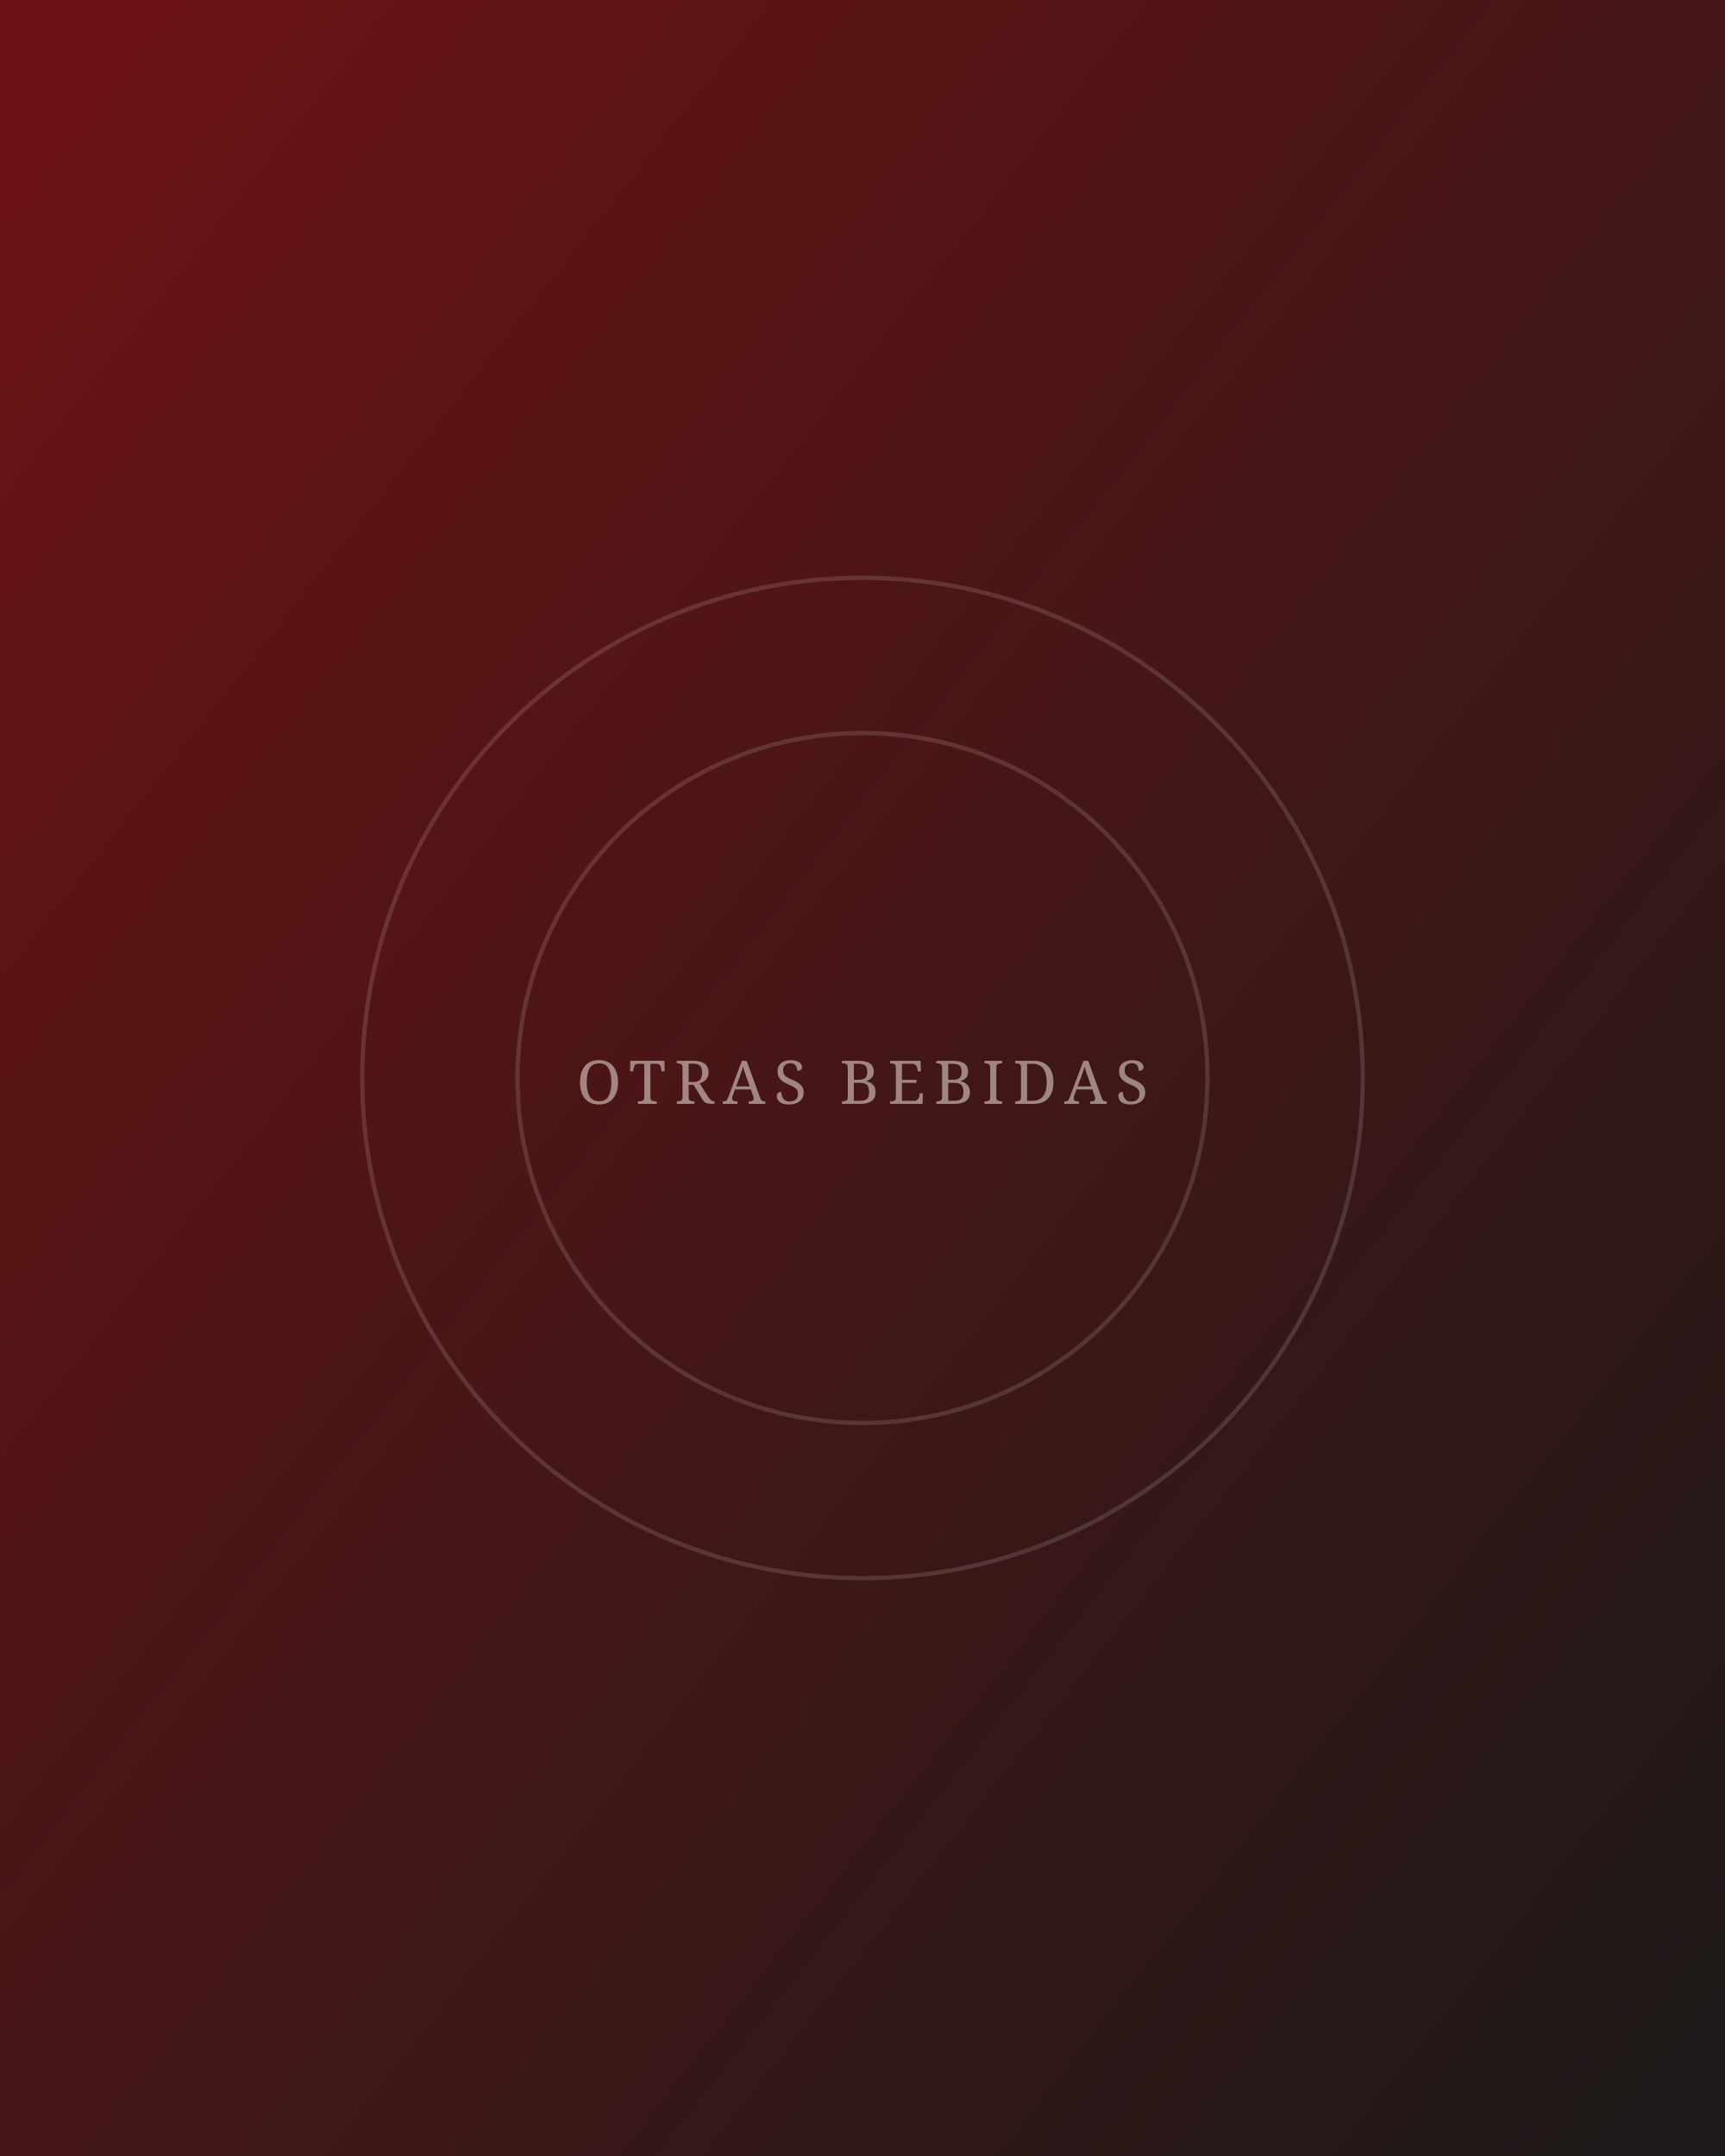
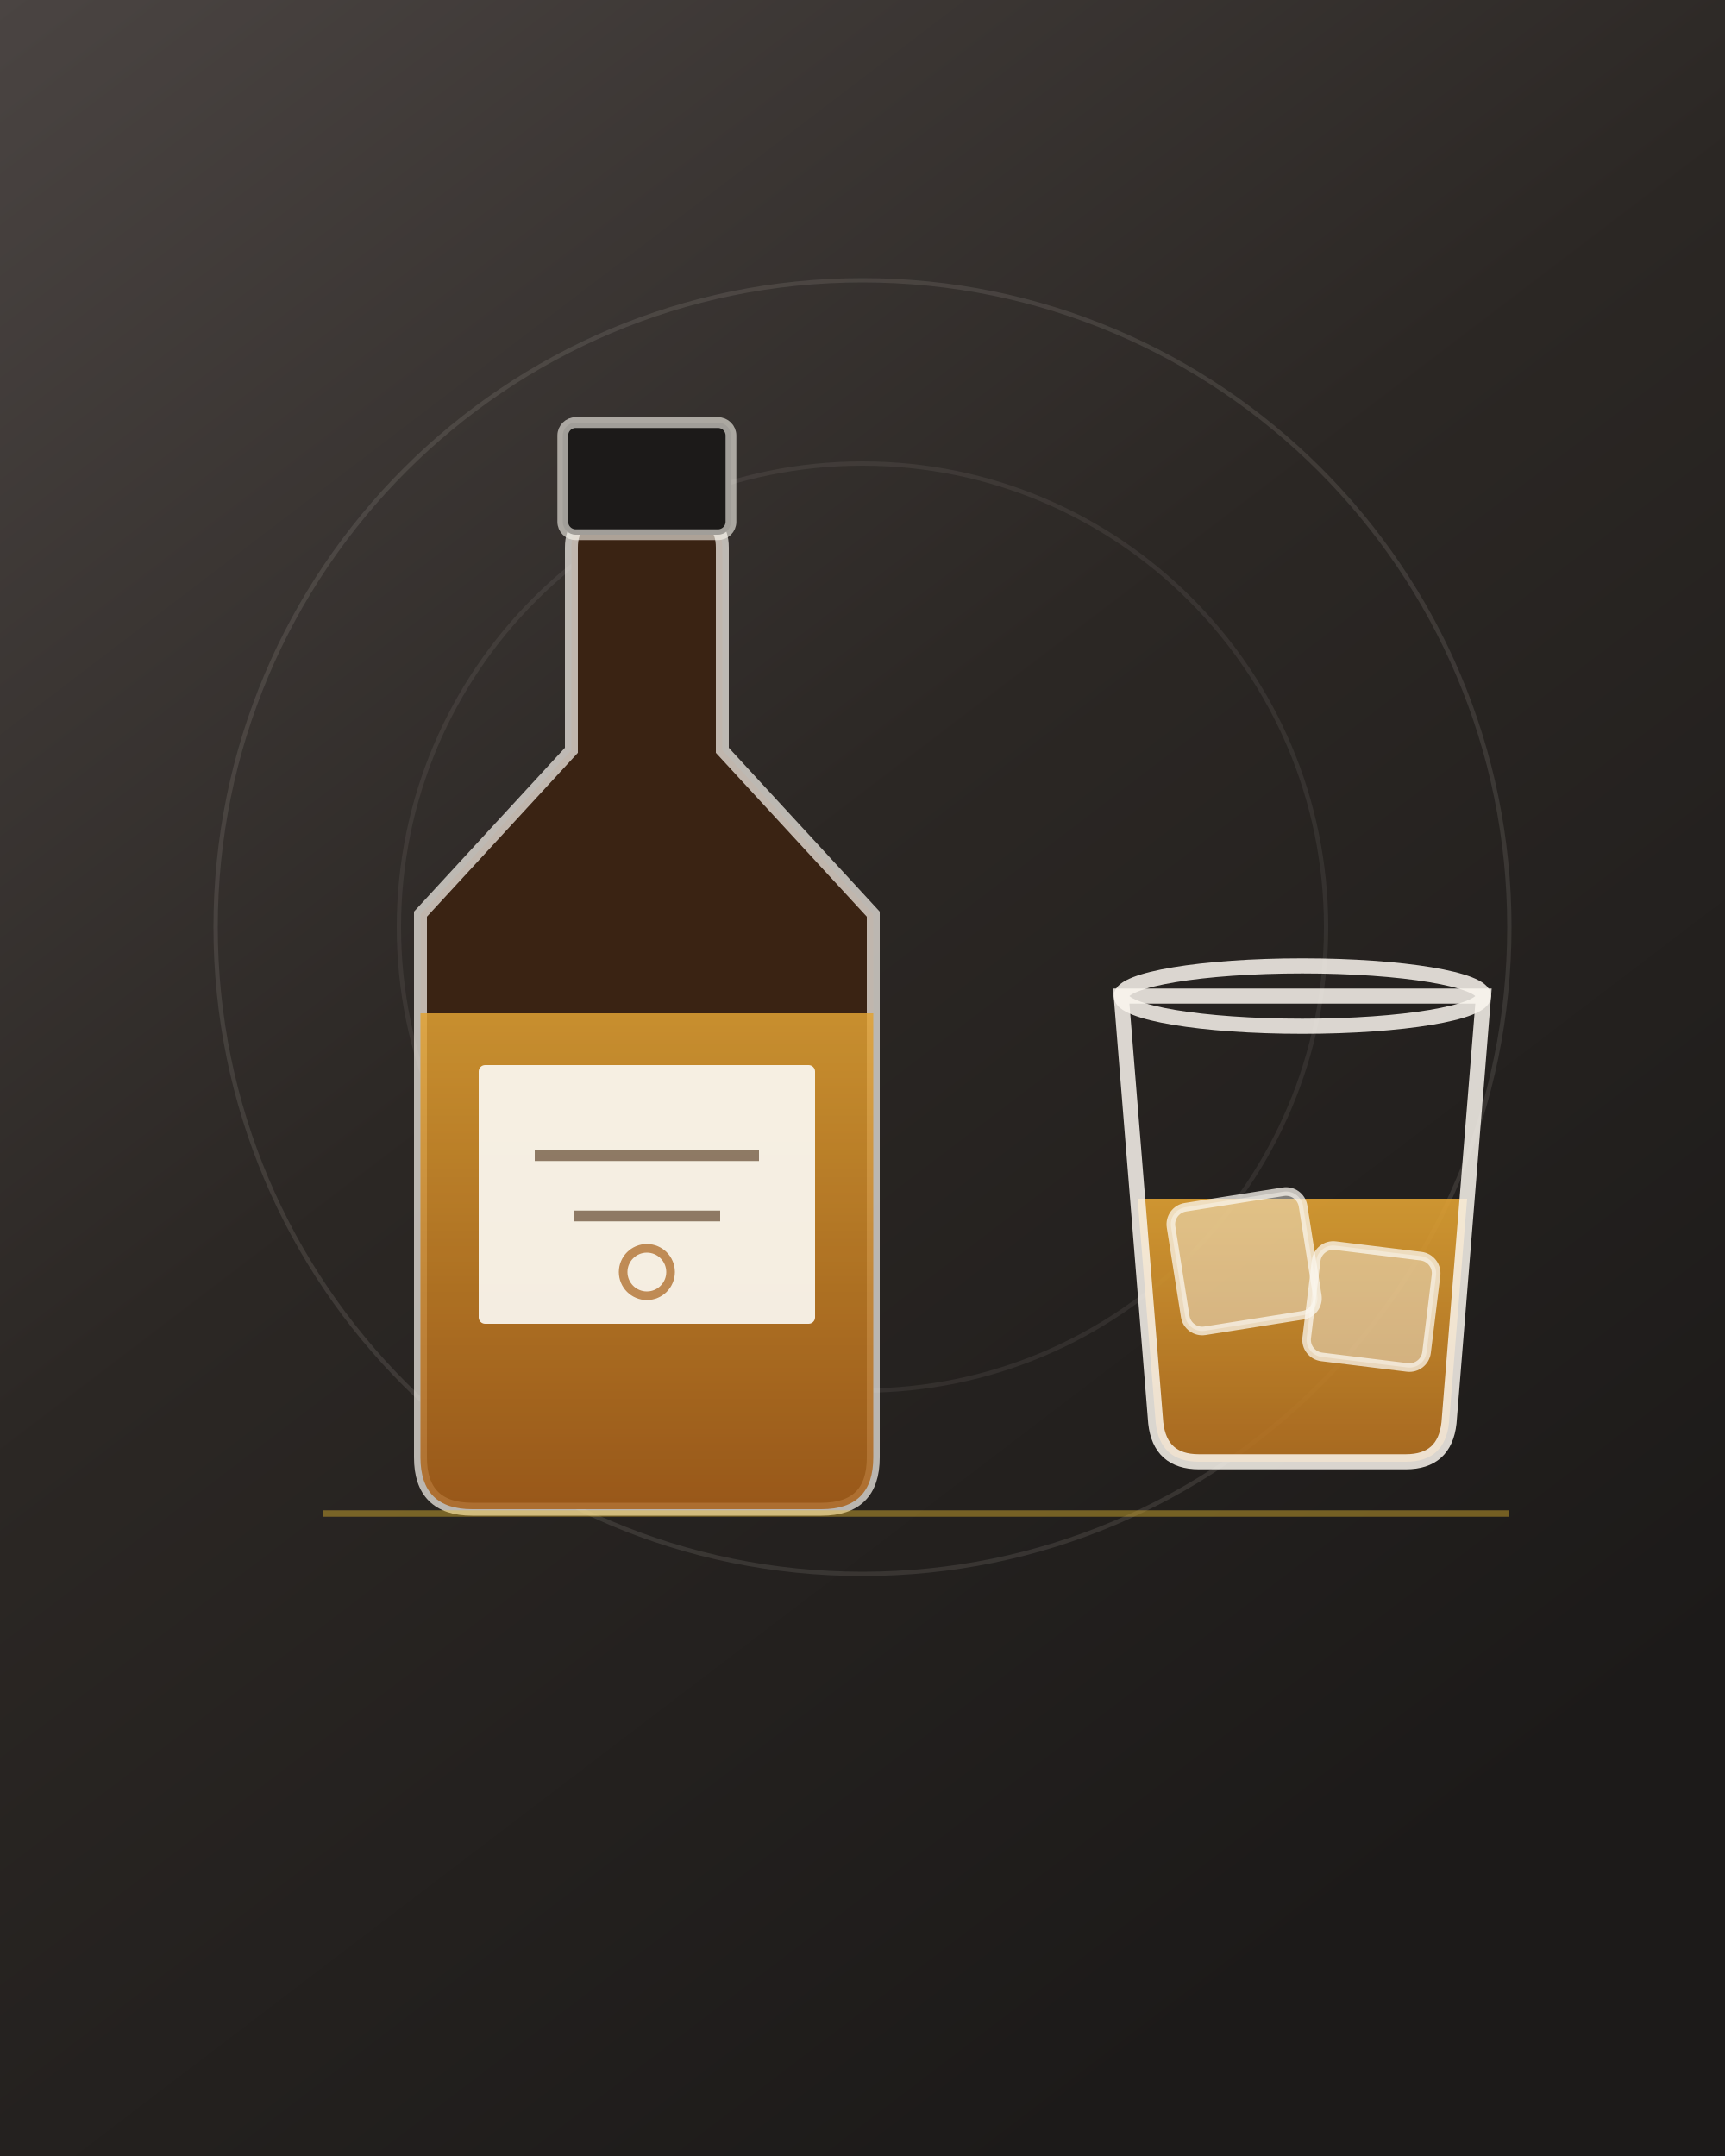
- <svg xmlns="http://www.w3.org/2000/svg" viewBox="0 0 800 1000" role="img" aria-label="OTRAS BEBIDAS">
+ <svg xmlns="http://www.w3.org/2000/svg" viewBox="0 0 800 1000" role="img" aria-label="Botella de whisky y vaso corto con hielo">
  <defs>
-     <linearGradient id="g" x1="0" y1="0" x2="1" y2="1">
-       <stop offset="0%" stop-color="#6e1214" />
+     <linearGradient id="fondo" x1="0" y1="0" x2="0.6" y2="1">
+       <stop offset="0%" stop-color="#4a4442" />
+       <stop offset="50%" stop-color="#2b2724" />
      <stop offset="100%" stop-color="#1c1a19" />
    </linearGradient>
+     <linearGradient id="ambar" x1="0" y1="0" x2="0" y2="1">
+       <stop offset="0%" stop-color="#e0a233" />
+       <stop offset="100%" stop-color="#a8611a" />
+     </linearGradient>
+     <clipPath id="dentroDelVaso">
+       <path d="M520 462 L536 660 Q538 678 556 678 L652 678 Q670 678 672 660 L688 462 Z" />
+     </clipPath>
  </defs>
-   <rect width="800" height="1000" fill="url(#g)" />
-   <g opacity="0.14" fill="none" stroke="#faf6ef" stroke-width="2">
-     <circle cx="400" cy="500" r="160" />
-     <circle cx="400" cy="500" r="232" />
+   <rect width="800" height="1000" fill="url(#fondo)" />
+   <circle cx="400" cy="430" r="300" fill="none" stroke="#faf6ef" stroke-width="2" opacity="0.10" />
+   <circle cx="400" cy="430" r="215" fill="none" stroke="#faf6ef" stroke-width="2" opacity="0.07" />
+   <g>
+     <path d="M265 254 Q265 240 279 240 L321 240 Q335 240 335 254              L335 348 L405 424              L405 676 Q405 700 381 700 L219 700 Q195 700 195 676              L195 424 L265 348 Z" fill="#3a2313" stroke="#faf6ef" stroke-width="6" stroke-opacity="0.7" />
+     <path d="M195 470 L405 470 L405 676 Q405 700 381 700 L219 700 Q195 700 195 676 Z" fill="url(#ambar)" opacity="0.85" />
+     <rect x="261" y="196" width="78" height="52" rx="6" fill="#1c1a19" stroke="#faf6ef" stroke-width="5" stroke-opacity="0.6" />
+     <rect x="222" y="494" width="156" height="120" rx="3" fill="#faf6ef" opacity="0.93" />
+     <g stroke="#4a2c10" stroke-width="5" opacity="0.6">
+       <line x1="248" y1="536" x2="352" y2="536" />
+       <line x1="266" y1="564" x2="334" y2="564" />
+     </g>
+     <circle cx="300" cy="590" r="11" fill="none" stroke="#a8611a" stroke-width="4" opacity="0.7" />
  </g>
-   <text x="400" y="512" text-anchor="middle" font-family="Georgia, serif" font-size="28" letter-spacing="4" fill="#faf6ef" opacity="0.5">OTRAS BEBIDAS</text>
+   <g>
+     <g clip-path="url(#dentroDelVaso)">
+       <rect x="500" y="556" width="220" height="160" fill="url(#ambar)" opacity="0.9" />
+     </g>
+     <g fill="#faf6ef" fill-opacity="0.45" stroke="#faf6ef" stroke-width="4" stroke-opacity="0.75">
+       <rect x="546" y="556" width="62" height="58" rx="8" transform="rotate(-9 577 585)" />
+       <rect x="608" y="580" width="56" height="52" rx="8" transform="rotate(7 636 606)" />
+     </g>
+     <path d="M520 462 L536 660 Q538 678 556 678 L652 678 Q670 678 672 660 L688 462 Z" fill="none" stroke="#faf6ef" stroke-width="7" stroke-opacity="0.85" />
+     <ellipse cx="604" cy="462" rx="84" ry="14" fill="none" stroke="#faf6ef" stroke-width="7" stroke-opacity="0.85" />
+   </g>
+   <line x1="150" y1="702" x2="700" y2="702" stroke="#f2c230" stroke-width="3" opacity="0.4" />
</svg>
